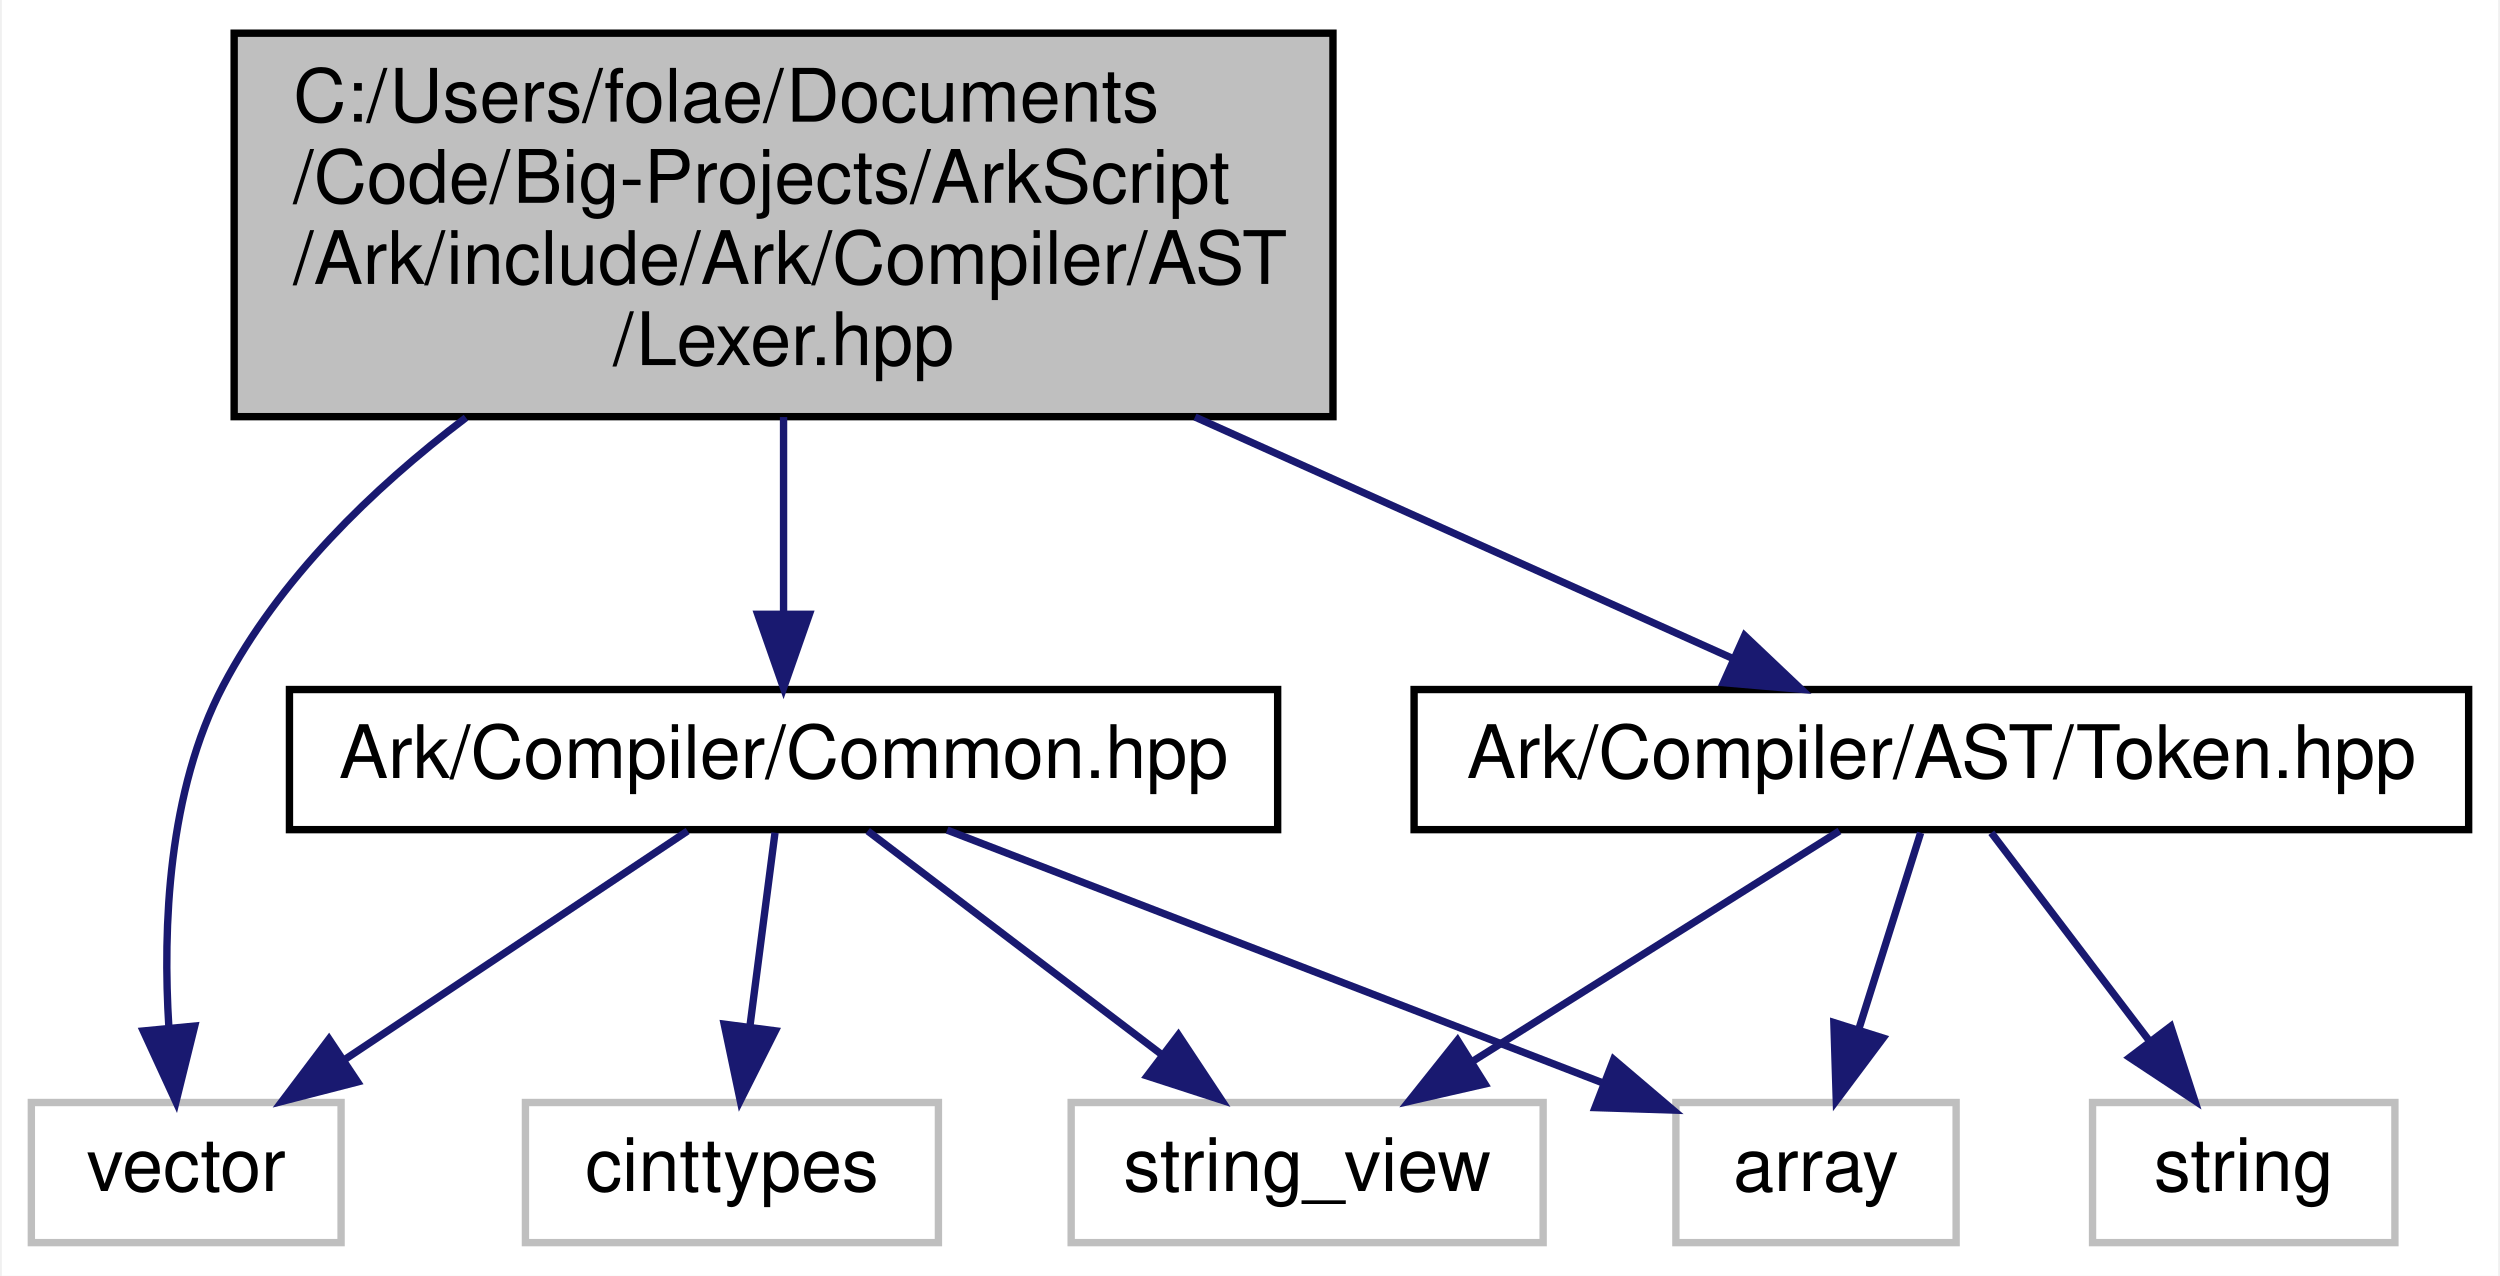
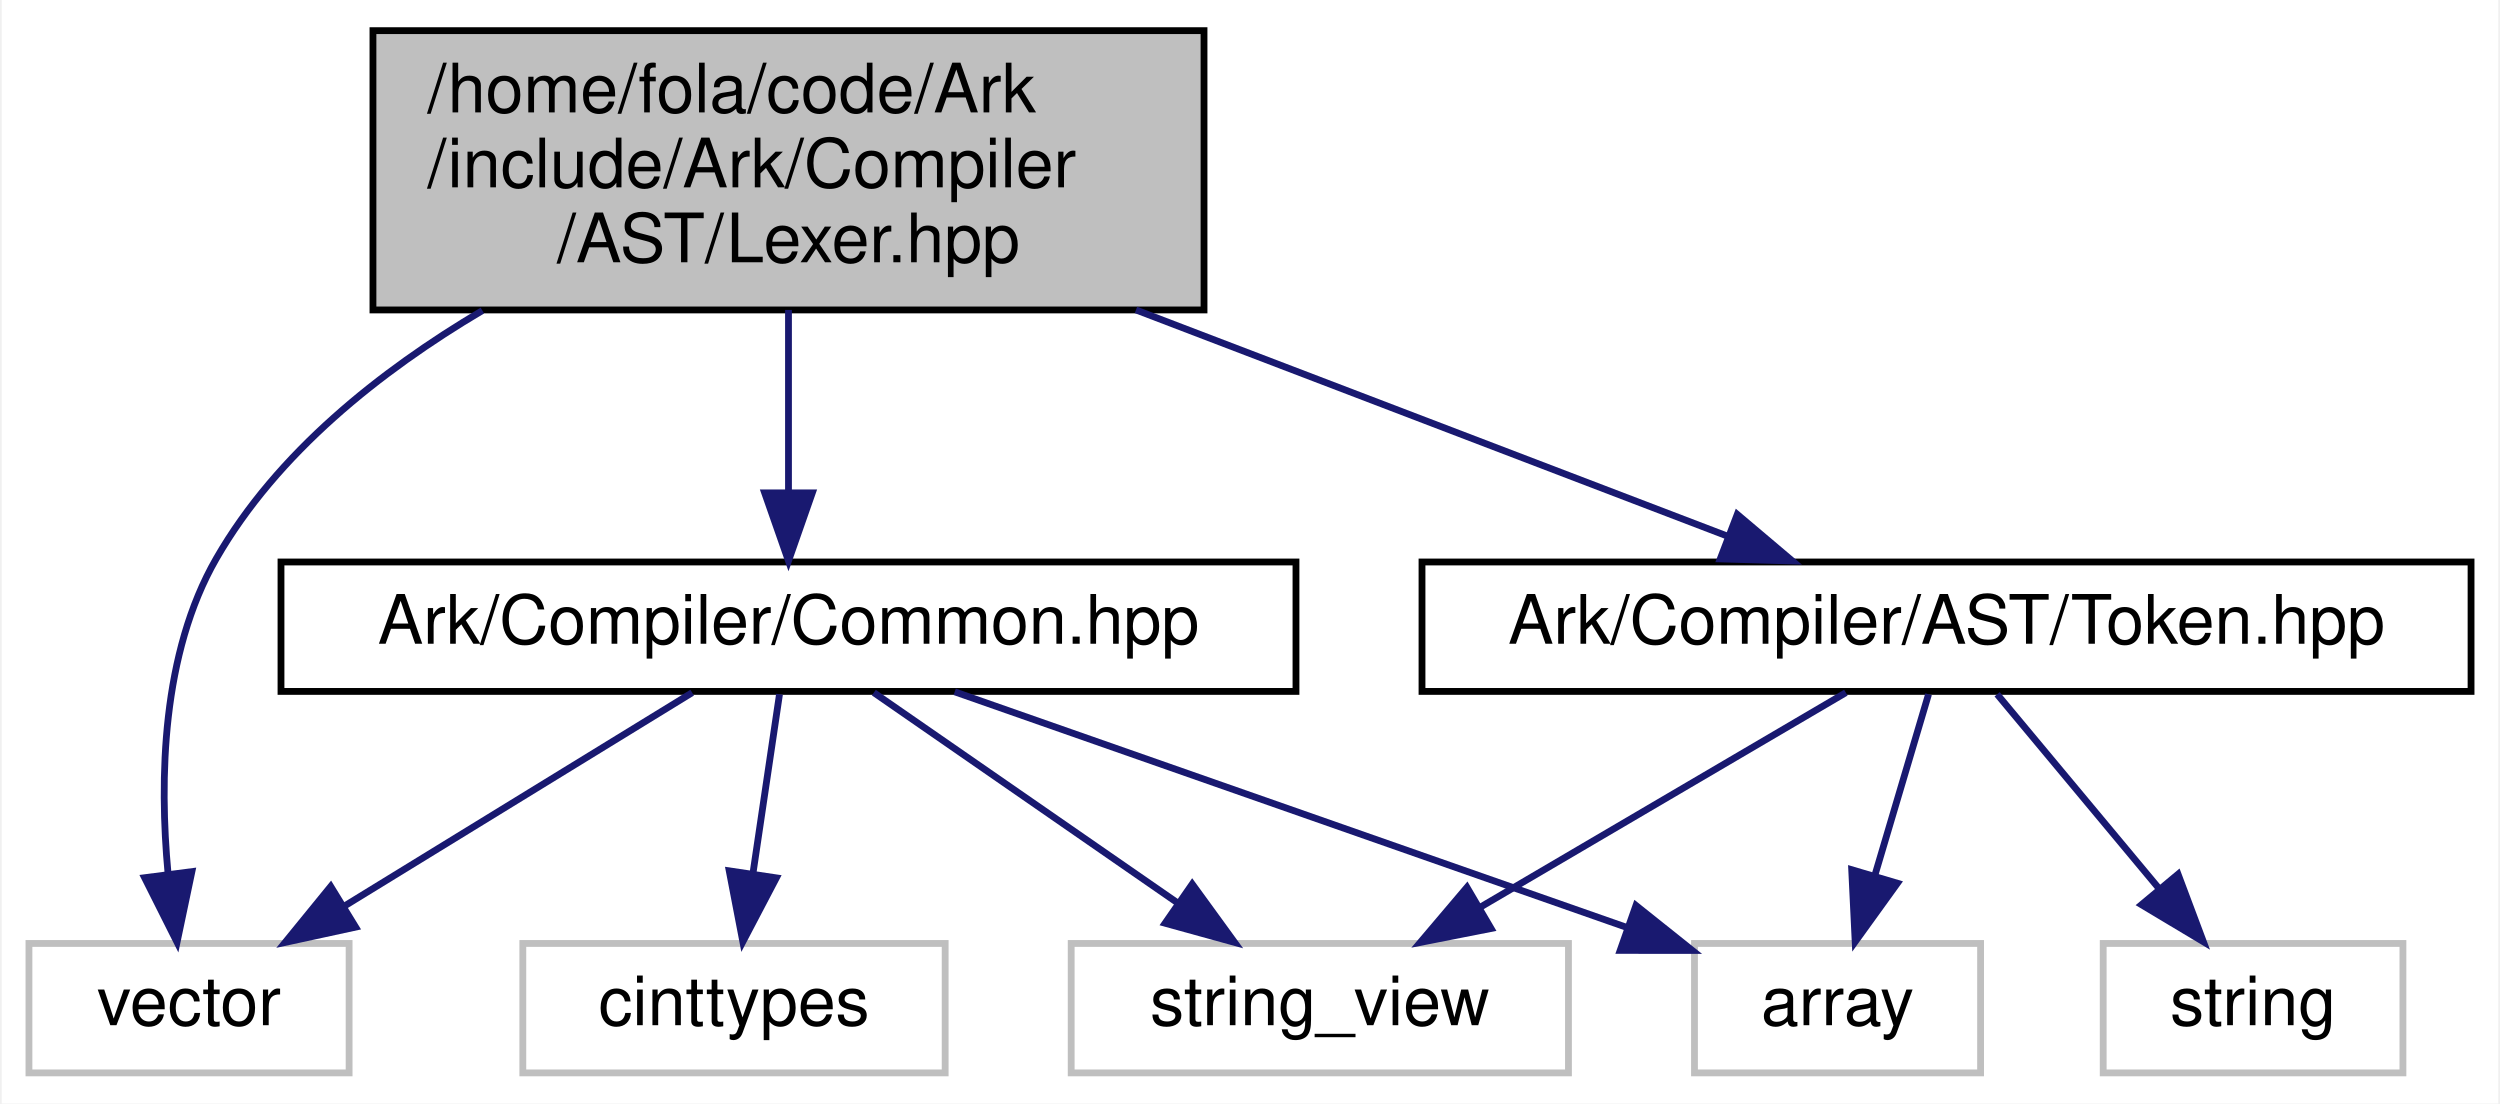
- <svg xmlns="http://www.w3.org/2000/svg" xmlns:xlink="http://www.w3.org/1999/xlink" width="339pt" height="173pt" viewBox="0.00 0.00 338.50 173.00">
-   <g id="graph0" class="graph" transform="scale(1 1) rotate(0) translate(4 169)">
-     <polygon fill="white" stroke="transparent" points="-4,4 -4,-169 334.5,-169 334.5,4 -4,4" />
+ <svg xmlns="http://www.w3.org/2000/svg" xmlns:xlink="http://www.w3.org/1999/xlink" width="367pt" height="162pt" viewBox="0.00 0.00 366.50 162.00">
+   <g id="graph0" class="graph" transform="scale(1 1) rotate(0) translate(4 158)">
+     <polygon fill="white" stroke="transparent" points="-4,4 -4,-158 362.5,-158 362.5,4 -4,4" />
    <g id="node1" class="node">
      <g id="a_node1">
        <a xlink:title="Tokenize ArkScript code.">
-           <polygon fill="#bfbfbf" stroke="black" points="27.5,-112.5 27.5,-164.5 176.5,-164.5 176.5,-112.5 27.5,-112.5" />
-           <text text-anchor="start" x="35.5" y="-152.5" font-family="Helvetica,sans-Serif" font-size="10.00">C:/Users/folae/Documents</text>
-           <text text-anchor="start" x="35.5" y="-141.5" font-family="Helvetica,sans-Serif" font-size="10.00">/Code/Big-Projects/ArkScript</text>
-           <text text-anchor="start" x="35.5" y="-130.5" font-family="Helvetica,sans-Serif" font-size="10.00">/Ark/include/Ark/Compiler/AST</text>
-           <text text-anchor="middle" x="102" y="-119.5" font-family="Helvetica,sans-Serif" font-size="10.00">/Lexer.hpp</text>
+           <polygon fill="#bfbfbf" stroke="black" points="50.5,-112.5 50.5,-153.5 172.5,-153.5 172.5,-112.5 50.5,-112.5" />
+           <text text-anchor="start" x="58.5" y="-141.5" font-family="Helvetica,sans-Serif" font-size="10.00">/home/fola/code/Ark</text>
+           <text text-anchor="start" x="58.5" y="-130.5" font-family="Helvetica,sans-Serif" font-size="10.00">/include/Ark/Compiler</text>
+           <text text-anchor="middle" x="111.5" y="-119.5" font-family="Helvetica,sans-Serif" font-size="10.00">/AST/Lexer.hpp</text>
        </a>
      </g>
    </g>
    <g id="node2" class="node">
      <g id="a_node2">
        <a xlink:title=" ">
-           <polygon fill="white" stroke="#bfbfbf" points="0,-0.5 0,-19.5 42,-19.5 42,-0.5 0,-0.5" />
-           <text text-anchor="middle" x="21" y="-7.5" font-family="Helvetica,sans-Serif" font-size="10.00">vector</text>
+           <polygon fill="white" stroke="#bfbfbf" points="0,-0.5 0,-19.5 47,-19.5 47,-0.5 0,-0.5" />
+           <text text-anchor="middle" x="23.5" y="-7.5" font-family="Helvetica,sans-Serif" font-size="10.00">vector</text>
        </a>
      </g>
    </g>
    <g id="edge1" class="edge">
-       <path fill="none" stroke="midnightblue" d="M58.93,-112.36C46.16,-102.68 33.58,-90.43 26,-76 18.52,-61.75 17.8,-43.28 18.65,-29.67" />
-       <polygon fill="midnightblue" stroke="midnightblue" points="22.15,-29.87 19.61,-19.58 15.18,-29.2 22.15,-29.87" />
+       <path fill="none" stroke="midnightblue" d="M66.56,-112.41C51.56,-103.53 36.42,-91.5 27.5,-76 19.48,-62.07 19.14,-43.56 20.41,-29.86" />
+       <polygon fill="midnightblue" stroke="midnightblue" points="23.92,-30.05 21.74,-19.68 16.98,-29.15 23.92,-30.05" />
    </g>
    <g id="node3" class="node">
      <g id="a_node3">
        <a xlink:href="../../d3/d6e/Token_8hpp.html" target="_top" xlink:title="Token definition for ArkScript.">
-           <polygon fill="white" stroke="black" points="187.5,-56.5 187.5,-75.5 330.5,-75.5 330.5,-56.5 187.5,-56.5" />
-           <text text-anchor="middle" x="259" y="-63.5" font-family="Helvetica,sans-Serif" font-size="10.00">Ark/Compiler/AST/Token.hpp</text>
+           <polygon fill="white" stroke="black" points="204.5,-56.5 204.5,-75.5 358.5,-75.5 358.5,-56.5 204.5,-56.5" />
+           <text text-anchor="middle" x="281.5" y="-63.5" font-family="Helvetica,sans-Serif" font-size="10.00">Ark/Compiler/AST/Token.hpp</text>
        </a>
      </g>
    </g>
    <g id="edge2" class="edge">
-       <path fill="none" stroke="midnightblue" d="M157.79,-112.45C182.49,-101.36 210.46,-88.8 230.73,-79.7" />
-       <polygon fill="midnightblue" stroke="midnightblue" points="232.32,-82.82 240.01,-75.53 229.45,-76.43 232.32,-82.82" />
+       <path fill="none" stroke="midnightblue" d="M162.51,-112.5C190.7,-101.72 224.87,-88.65 249.35,-79.29" />
+       <polygon fill="midnightblue" stroke="midnightblue" points="250.78,-82.49 258.87,-75.65 248.28,-75.95 250.78,-82.49" />
    </g>
    <g id="node7" class="node">
      <g id="a_node7">
        <a xlink:href="../../d8/ddd/Common_8hpp.html" target="_top" xlink:title="Common code for the compiler.">
-           <polygon fill="white" stroke="black" points="35,-56.5 35,-75.5 169,-75.5 169,-56.5 35,-56.5" />
-           <text text-anchor="middle" x="102" y="-63.5" font-family="Helvetica,sans-Serif" font-size="10.00">Ark/Compiler/Common.hpp</text>
+           <polygon fill="white" stroke="black" points="37,-56.5 37,-75.5 186,-75.5 186,-56.5 37,-56.5" />
+           <text text-anchor="middle" x="111.5" y="-63.5" font-family="Helvetica,sans-Serif" font-size="10.00">Ark/Compiler/Common.hpp</text>
        </a>
      </g>
    </g>
    <g id="edge6" class="edge">
-       <path fill="none" stroke="midnightblue" d="M102,-112.45C102,-103.73 102,-94.1 102,-85.96" />
-       <polygon fill="midnightblue" stroke="midnightblue" points="105.5,-85.7 102,-75.7 98.5,-85.7 105.5,-85.7" />
+       <path fill="none" stroke="midnightblue" d="M111.5,-112.5C111.5,-104.07 111.5,-94.24 111.5,-85.87" />
+       <polygon fill="midnightblue" stroke="midnightblue" points="115,-85.65 111.5,-75.65 108,-85.65 115,-85.65" />
    </g>
    <g id="node4" class="node">
      <g id="a_node4">
        <a xlink:title=" ">
-           <polygon fill="white" stroke="#bfbfbf" points="223,-0.5 223,-19.5 261,-19.5 261,-0.5 223,-0.5" />
-           <text text-anchor="middle" x="242" y="-7.5" font-family="Helvetica,sans-Serif" font-size="10.00">array</text>
+           <polygon fill="white" stroke="#bfbfbf" points="244.5,-0.5 244.5,-19.5 286.5,-19.5 286.5,-0.5 244.5,-0.5" />
+           <text text-anchor="middle" x="265.5" y="-7.5" font-family="Helvetica,sans-Serif" font-size="10.00">array</text>
        </a>
      </g>
    </g>
    <g id="edge3" class="edge">
-       <path fill="none" stroke="midnightblue" d="M256.19,-56.08C253.92,-48.85 250.63,-38.41 247.79,-29.4" />
-       <polygon fill="midnightblue" stroke="midnightblue" points="251.1,-28.24 244.75,-19.75 244.42,-30.34 251.1,-28.24" />
+       <path fill="none" stroke="midnightblue" d="M278.86,-56.08C276.71,-48.85 273.62,-38.41 270.95,-29.4" />
+       <polygon fill="midnightblue" stroke="midnightblue" points="274.29,-28.34 268.09,-19.75 267.58,-30.33 274.29,-28.34" />
    </g>
    <g id="node5" class="node">
      <g id="a_node5">
        <a xlink:title=" ">
-           <polygon fill="white" stroke="#bfbfbf" points="279.5,-0.5 279.5,-19.5 320.5,-19.5 320.5,-0.5 279.5,-0.5" />
-           <text text-anchor="middle" x="300" y="-7.5" font-family="Helvetica,sans-Serif" font-size="10.00">string</text>
+           <polygon fill="white" stroke="#bfbfbf" points="304.5,-0.5 304.5,-19.5 348.5,-19.5 348.5,-0.5 304.5,-0.5" />
+           <text text-anchor="middle" x="326.5" y="-7.5" font-family="Helvetica,sans-Serif" font-size="10.00">string</text>
        </a>
      </g>
    </g>
    <g id="edge4" class="edge">
-       <path fill="none" stroke="midnightblue" d="M265.77,-56.08C271.56,-48.46 280.06,-37.26 287.14,-27.94" />
-       <polygon fill="midnightblue" stroke="midnightblue" points="290.1,-29.83 293.36,-19.75 284.52,-25.6 290.1,-29.83" />
+       <path fill="none" stroke="midnightblue" d="M288.93,-56.08C295.35,-48.38 304.81,-37.03 312.62,-27.65" />
+       <polygon fill="midnightblue" stroke="midnightblue" points="315.49,-29.67 319.21,-19.75 310.12,-25.19 315.49,-29.67" />
    </g>
    <g id="node6" class="node">
      <g id="a_node6">
        <a xlink:title=" ">
-           <polygon fill="white" stroke="#bfbfbf" points="141,-0.5 141,-19.5 205,-19.5 205,-0.5 141,-0.5" />
-           <text text-anchor="middle" x="173" y="-7.5" font-family="Helvetica,sans-Serif" font-size="10.00">string_view</text>
+           <polygon fill="white" stroke="#bfbfbf" points="153,-0.5 153,-19.5 226,-19.5 226,-0.5 153,-0.5" />
+           <text text-anchor="middle" x="189.5" y="-7.5" font-family="Helvetica,sans-Serif" font-size="10.00">string_view</text>
        </a>
      </g>
    </g>
    <g id="edge5" class="edge">
-       <path fill="none" stroke="midnightblue" d="M245.18,-56.32C231.77,-47.9 211.18,-34.97 195.41,-25.07" />
-       <polygon fill="midnightblue" stroke="midnightblue" points="197.11,-22.01 186.78,-19.65 193.39,-27.94 197.11,-22.01" />
+       <path fill="none" stroke="midnightblue" d="M266.72,-56.32C252.23,-47.82 229.93,-34.73 213.01,-24.8" />
+       <polygon fill="midnightblue" stroke="midnightblue" points="214.64,-21.7 204.24,-19.65 211.1,-27.74 214.64,-21.7" />
    </g>
    <g id="edge9" class="edge">
-       <path fill="none" stroke="midnightblue" d="M88.99,-56.32C76.47,-47.98 57.32,-35.21 42.53,-25.35" />
-       <polygon fill="midnightblue" stroke="midnightblue" points="44.24,-22.29 33.98,-19.65 40.36,-28.11 44.24,-22.29" />
+       <path fill="none" stroke="midnightblue" d="M97.36,-56.32C83.63,-47.9 62.56,-34.97 46.44,-25.07" />
+       <polygon fill="midnightblue" stroke="midnightblue" points="47.96,-21.9 37.6,-19.65 44.3,-27.87 47.96,-21.9" />
    </g>
    <g id="edge7" class="edge">
-       <path fill="none" stroke="midnightblue" d="M124.18,-56.44C148.25,-47.16 186.76,-32.31 213.16,-22.13" />
-       <polygon fill="midnightblue" stroke="midnightblue" points="214.56,-25.34 222.63,-18.47 212.04,-18.81 214.56,-25.34" />
+       <path fill="none" stroke="midnightblue" d="M135.9,-56.44C162.61,-47.08 205.48,-32.05 234.54,-21.86" />
+       <polygon fill="midnightblue" stroke="midnightblue" points="235.91,-25.08 244.19,-18.47 233.59,-18.48 235.91,-25.08" />
    </g>
    <g id="edge8" class="edge">
-       <path fill="none" stroke="midnightblue" d="M113.41,-56.32C124.11,-48.18 140.34,-35.84 153.16,-26.09" />
-       <polygon fill="midnightblue" stroke="midnightblue" points="155.54,-28.67 161.39,-19.83 151.31,-23.1 155.54,-28.67" />
+       <path fill="none" stroke="midnightblue" d="M124.03,-56.32C136.09,-47.98 154.53,-35.21 168.77,-25.35" />
+       <polygon fill="midnightblue" stroke="midnightblue" points="170.77,-28.22 177,-19.65 166.78,-22.47 170.77,-28.22" />
    </g>
    <g id="node8" class="node">
      <g id="a_node8">
        <a xlink:title=" ">
-           <polygon fill="white" stroke="#bfbfbf" points="67,-0.5 67,-19.5 123,-19.5 123,-0.5 67,-0.5" />
-           <text text-anchor="middle" x="95" y="-7.5" font-family="Helvetica,sans-Serif" font-size="10.00">cinttypes</text>
+           <polygon fill="white" stroke="#bfbfbf" points="72.5,-0.5 72.5,-19.5 134.5,-19.5 134.5,-0.5 72.5,-0.5" />
+           <text text-anchor="middle" x="103.5" y="-7.5" font-family="Helvetica,sans-Serif" font-size="10.00">cinttypes</text>
        </a>
      </g>
    </g>
    <g id="edge10" class="edge">
-       <path fill="none" stroke="midnightblue" d="M100.84,-56.08C99.92,-48.93 98.58,-38.64 97.42,-29.69" />
-       <polygon fill="midnightblue" stroke="midnightblue" points="100.89,-29.22 96.13,-19.75 93.95,-30.12 100.89,-29.22" />
+       <path fill="none" stroke="midnightblue" d="M110.18,-56.08C109.12,-48.93 107.59,-38.64 106.27,-29.69" />
+       <polygon fill="midnightblue" stroke="midnightblue" points="109.72,-29.13 104.8,-19.75 102.8,-30.16 109.72,-29.13" />
    </g>
  </g>
</svg>
